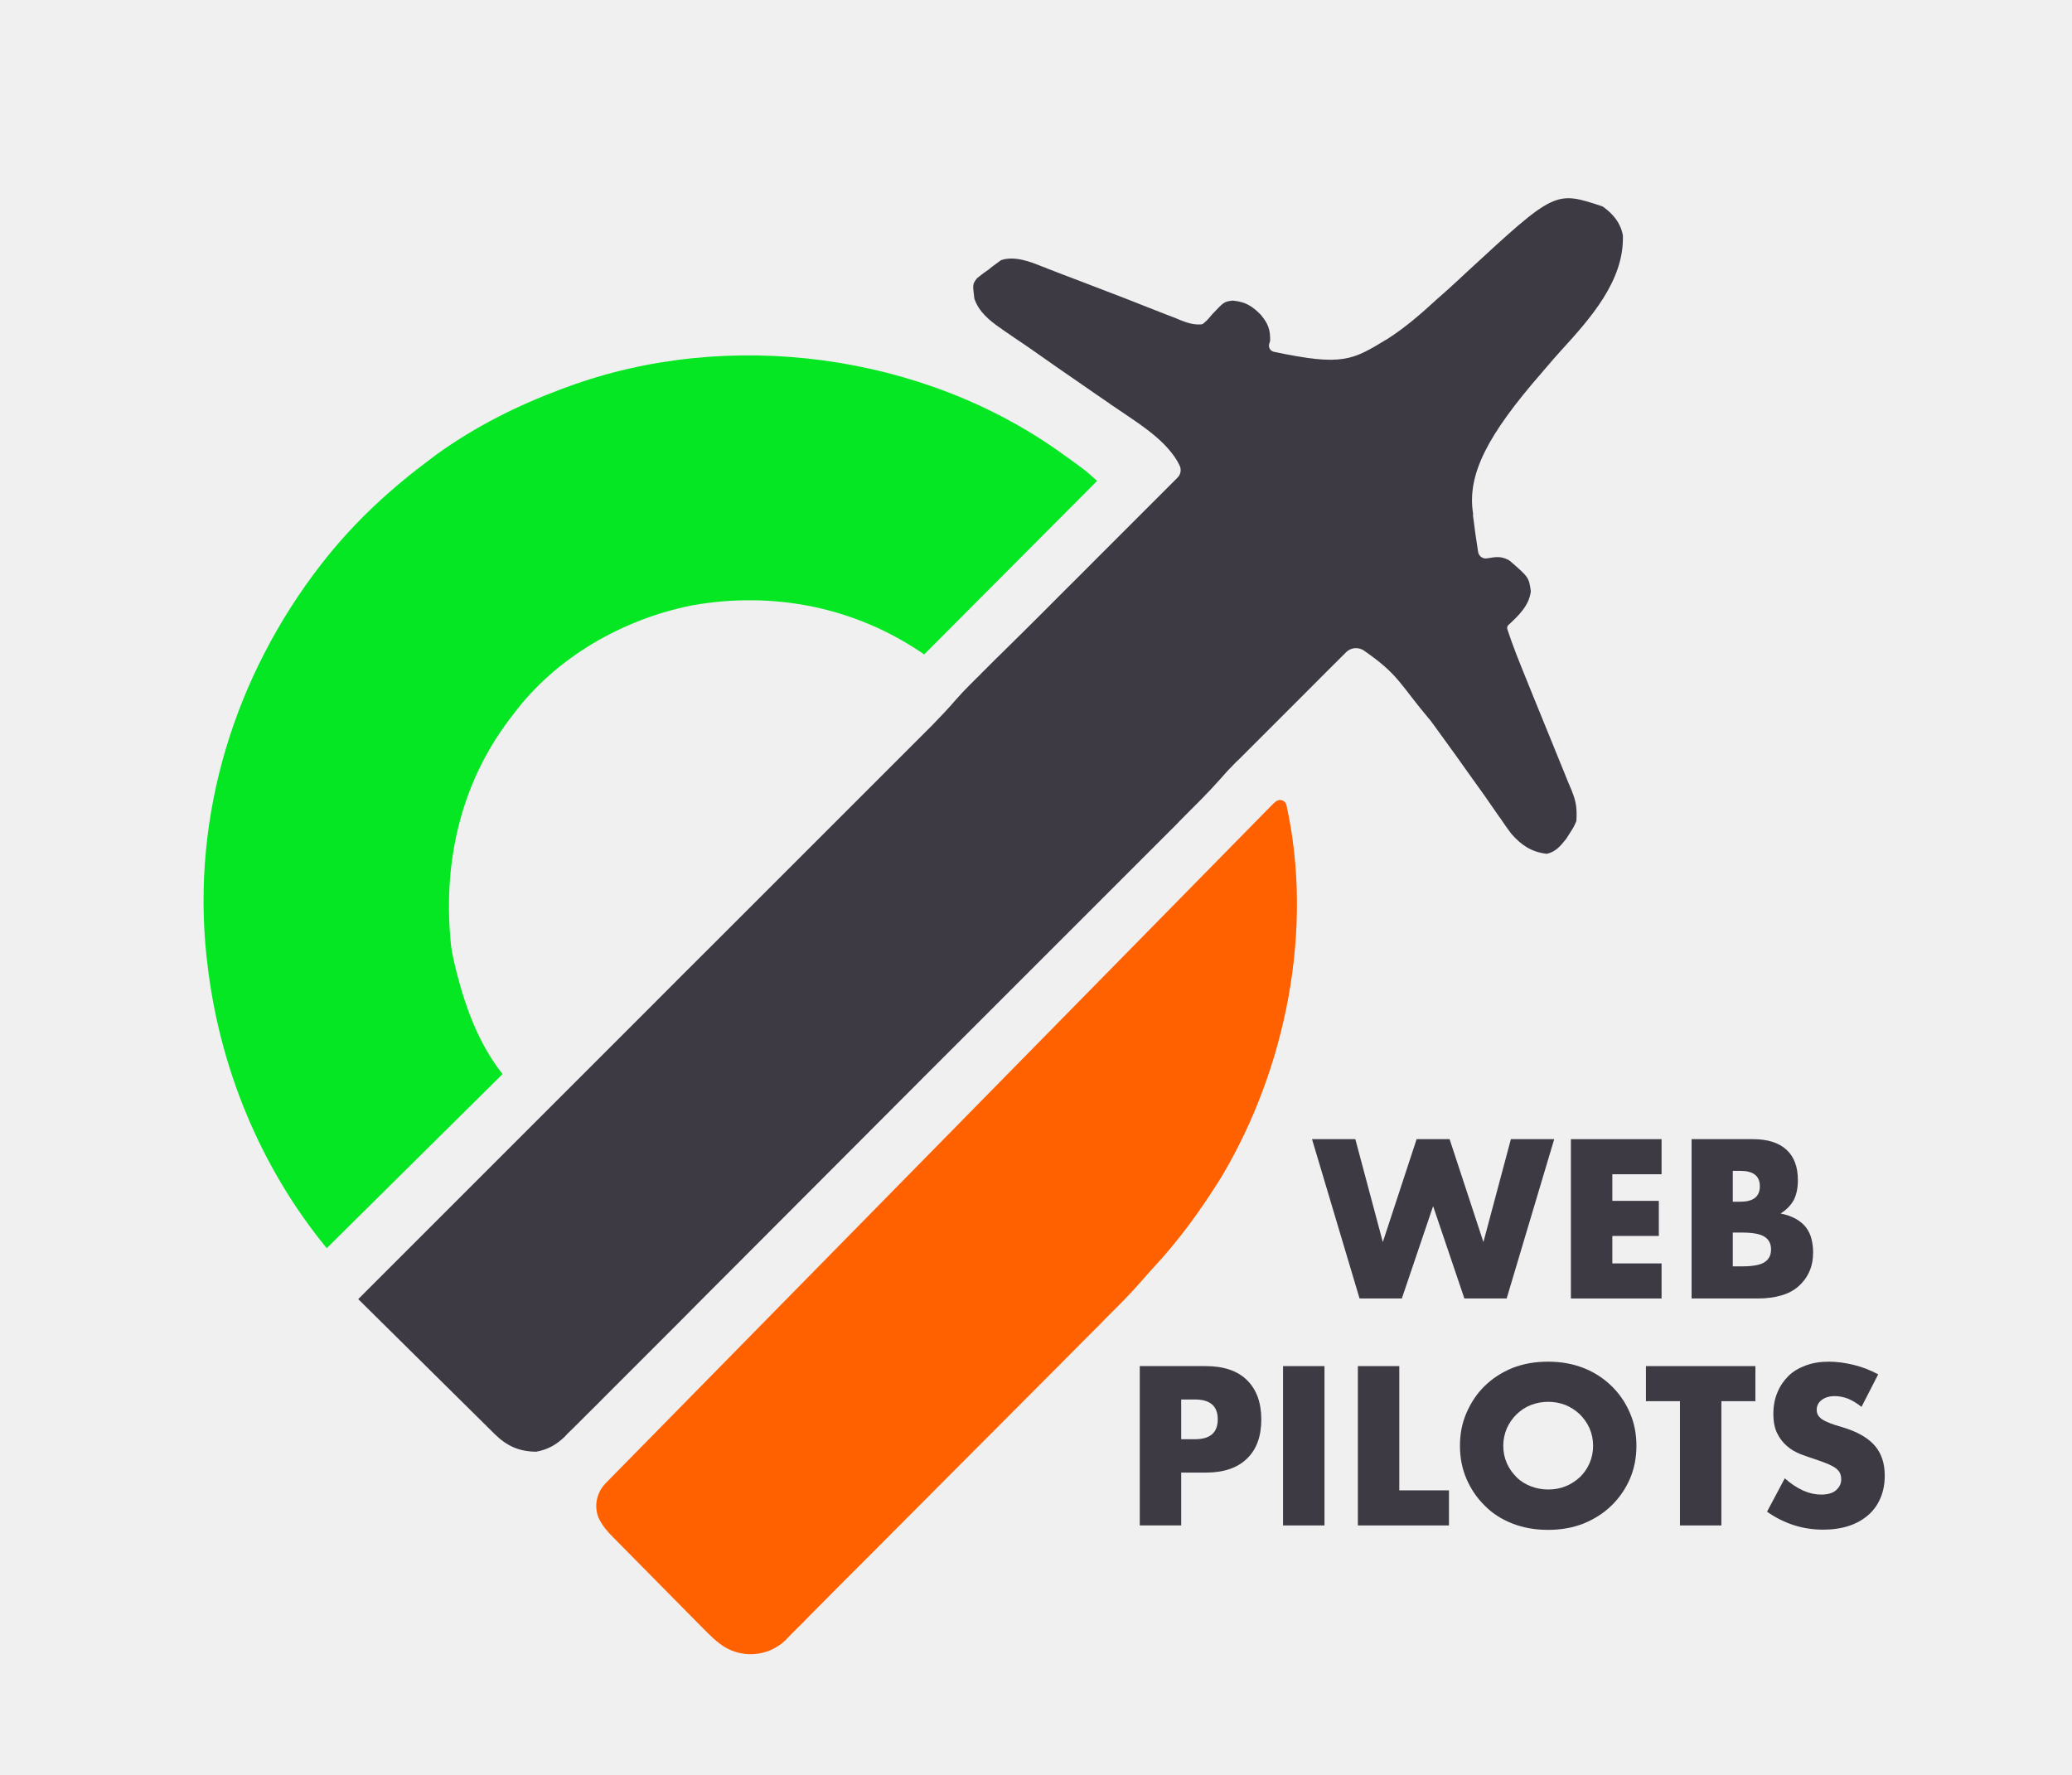
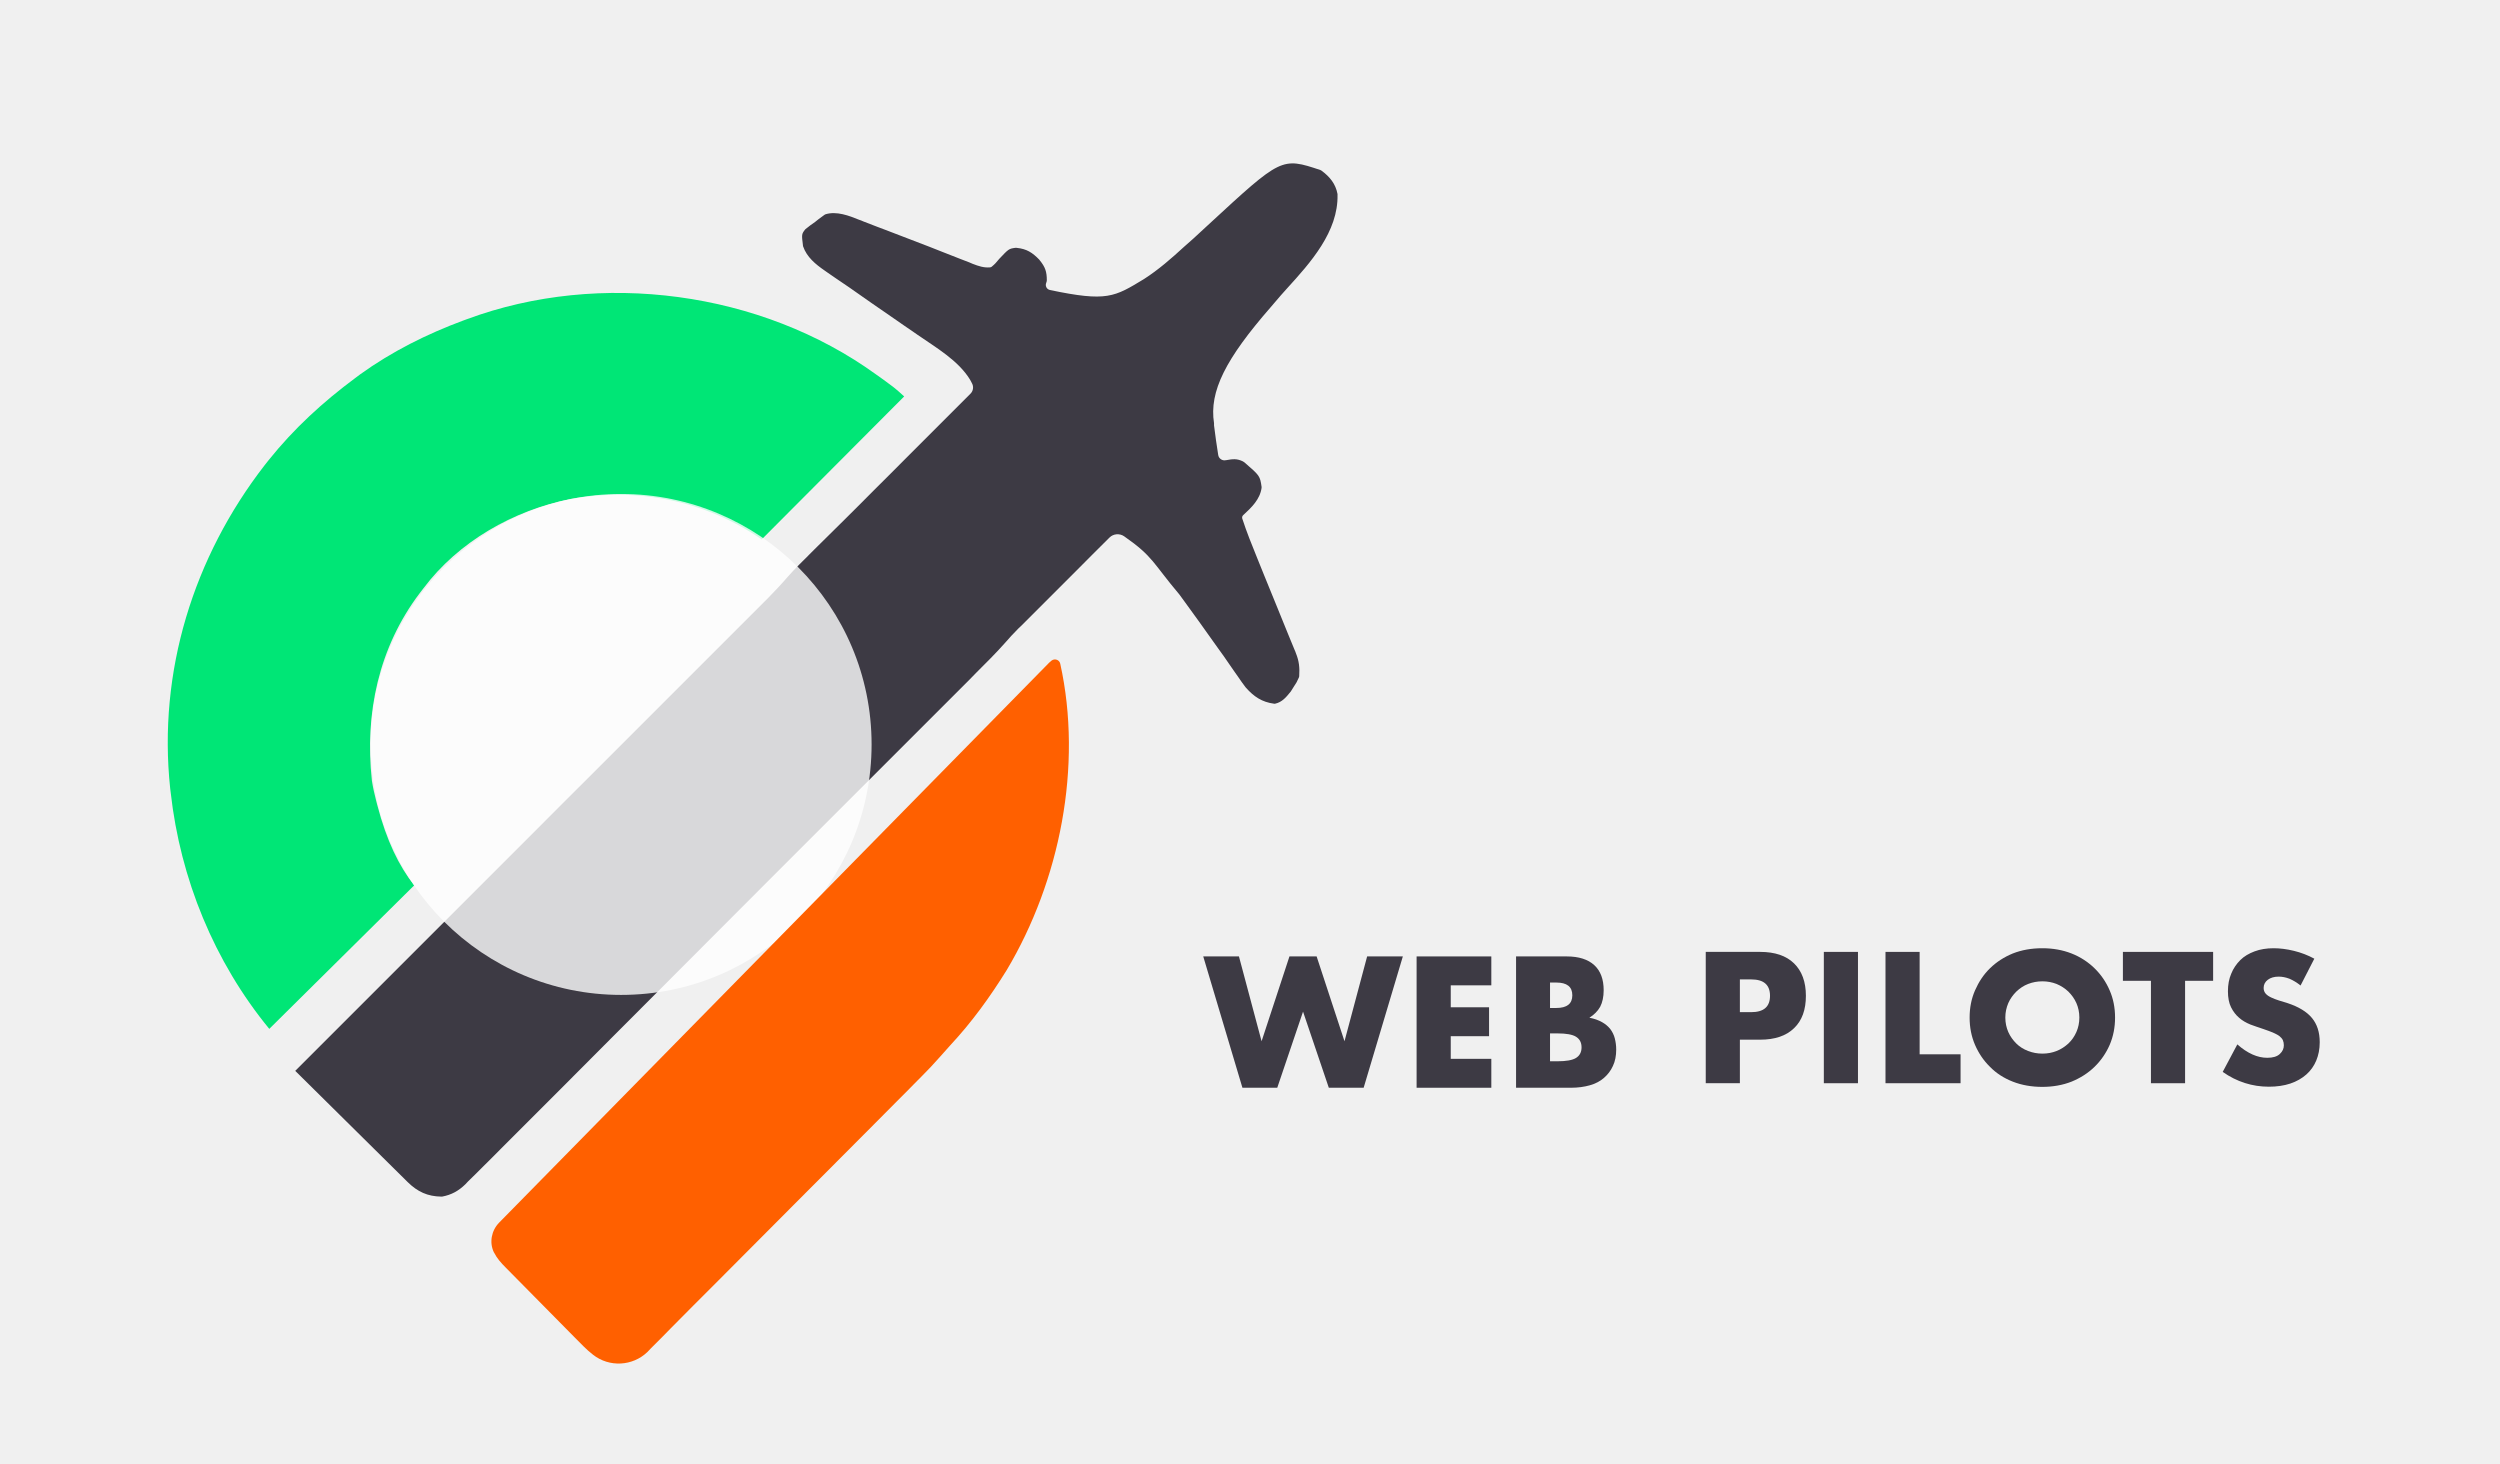
- <svg xmlns="http://www.w3.org/2000/svg" version="1.1" id="Layer_1" x="0px" y="0px" viewBox="0 0 980.4 840" style="enable-background:new 0 0 980.4 840;" xml:space="preserve">
+ <svg xmlns="http://www.w3.org/2000/svg" version="1.1" x="0px" y="0px" viewBox="0 0 1435.3 840" style="enable-background:new 0 0 1435.3 840;" xml:space="preserve">
  <style type="text/css">
	.st0{fill:#050505;}
	.st1{fill:url(#SVGID_1_);}
	.st2{fill:#05E723;}
- 	.st3{fill:#FF6809;}
- 	.st4{fill:#FF6000;}
+ 	.st3{fill:#00E676;}
+ 	.st4{fill:#FF6809;}
	.st5{fill:#3D3A44;}
+ 	.st6{fill:url(#SVGID_00000078016142138343824480000012508640775570333331_);}
+ 	.st7{fill:url(#SVGID_00000039109406024611137020000000491591016681690521_);}
+ 	.st8{fill:url(#SVGID_00000109005980938355039950000007330085764223473045_);}
+ 	.st9{fill:url(#SVGID_00000041991864044756199490000008244034660257772721_);}
+ 	.st10{fill:url(#SVGID_00000092458652489438166230000003465986088039671949_);}
+ 	.st11{fill:url(#SVGID_00000171711417701295298620000010894848877528181912_);}
+ 	.st12{display:none;}
+ 	.st13{display:inline;fill:url(#SVGID_00000123429244002916128860000006027989909424731268_);}
+ 	.st14{opacity:0.8;fill:#FFFFFF;}
+ 	.st15{fill:#FF6000;}
</style>
-   <path class="st0" d="M241.8,531.1" />
-   <path class="st0" d="M202.7,571.3" />
-   <path class="st0" d="M183,590" />
-   <path class="st0" d="M181,592" />
-   <linearGradient id="SVGID_1_" gradientUnits="userSpaceOnUse" x1="169.452" y1="389.816" x2="768.016" y2="389.816">
-     <stop offset="1.277974e-03" style="stop-color:#3D3A44" />
-     <stop offset="1" style="stop-color:#3D3A44" />
-   </linearGradient>
-   <path class="st1" d="M169.5,614.8c0.8-0.8,95-95,95.8-95.8c2.6-2.6,5.2-5.2,7.9-7.9c1.9-1.9,3.8-3.8,5.6-5.6  c4.6-4.6,9.2-9.2,13.7-13.7c5.3-5.3,10.7-10.7,16-16c9.5-9.5,19-19.1,28.6-28.6c9.2-9.2,18.5-18.5,27.7-27.7  c0.6-0.6,1.1-1.1,1.7-1.7c0.6-0.6,1.1-1.1,1.7-1.7c10.5-10.5,21-21,31.6-31.6c3.7-3.7,7.4-7.4,11.1-11.1c4.5-4.5,9.1-9.1,13.6-13.6  c2.3-2.3,4.6-4.6,6.9-6.9c2.5-2.5,5-5,7.5-7.5c0.7-0.7,1.4-1.4,2.2-2.2c3.9-4,7.7-8,11.3-12.2c2.1-2.4,4.2-4.6,6.4-6.8  c1.4-1.4,1.4-1.4,2.7-2.7c1-1,2-1.9,2.9-2.9c1-1,2.1-2.1,3.1-3.1c2.8-2.8,5.6-5.6,8.5-8.4c3-2.9,5.9-5.9,8.9-8.8  c5.6-5.6,11.2-11.1,16.7-16.7c6.4-6.3,12.7-12.7,19.1-19.1c12.2-12.2,24.3-24.3,36.5-36.5c1.6-1.6,1.9-4.1,0.8-6l0,0  c-0.5-0.9-0.5-0.9-1-1.9c-6.7-11.1-19.7-18.6-30.1-25.8c-0.8-0.5-1.5-1-2.3-1.6c-3.9-2.7-7.8-5.3-11.6-8  c-8.5-5.8-16.9-11.7-25.3-17.6c-2.6-1.8-5.2-3.6-7.8-5.3c-1.5-1-3-2.1-4.5-3.1c-0.7-0.5-1.3-0.9-2-1.4c-5.2-3.6-10.2-7.7-12.3-13.8  c-0.1-0.1-0.1-0.3-0.1-0.5c-0.8-6.4-0.8-6.6,1.2-9.2c0.1-0.1,0.2-0.2,0.3-0.3c1.8-1.5,3.6-2.8,5.5-4.1c0,0,0.1,0,0.1-0.1  c0.6-0.5,1.2-1,1.9-1.5c0.6-0.5,1.3-0.9,1.9-1.4l1.5-1.1c0.2-0.1,0.4-0.2,0.6-0.3c6.3-1.9,13.4,0.8,19.3,3.2  c1.2,0.4,1.2,0.4,2.3,0.9c2.5,1,5,1.9,7.5,2.9c1.8,0.7,3.5,1.3,5.3,2c8.3,3.2,16.7,6.4,25,9.6c2.7,1.1,5.4,2.1,8.1,3.2  c3.4,1.3,6.8,2.7,10.2,4c1.6,0.6,3.1,1.2,4.7,1.8c0.7,0.3,1.4,0.6,2.1,0.9c3.4,1.3,6.3,2.3,9.9,2c0.4,0,0.7-0.2,1-0.4  c2.1-1.8,2.2-2,4.3-4.5c0,0,0.1-0.1,0.1-0.1c5.2-5.5,5.4-5.7,9-6.2c0.3,0,0.6-0.1,0.9,0c5.8,0.6,9,2.7,13,6.8  c0.1,0.1,0.2,0.2,0.2,0.3c3.2,3.9,4.1,6.6,4.1,11.5c0,0.4-0.1,0.9-0.3,1.3l0,0.1c-0.8,1.8,0.2,3.8,2.1,4.2c32.8,6.9,37,4,54-6.3  c8.4-5.4,15.8-11.9,23.1-18.6c1.7-1.5,3.5-3.1,5.2-4.6c3.1-2.8,6.1-5.6,9.1-8.4c41.4-38.2,41.6-38.4,63.8-31  c0.2,0.1,0.4,0.2,0.6,0.3c4.8,3.5,8.2,7.6,9.3,13.5c0,0.1,0,0.3,0,0.4c0.5,21.2-15.6,39.1-29,53.8c-2.4,2.6-4.7,5.3-7,8  c-0.8,0.9-1.6,1.8-2.4,2.8c-25.7,29.5-35.4,48.2-32.5,66.6c0.1,0.4-0.1,0.8,0,1.2c0.7,5.7,1.5,11.4,2.4,17c0.3,2.1,2.4,3.5,4.4,3  c0,0,0,0,0.1,0c4-0.7,6.2-1,9.7,0.7c0.3,0.2,0.7,0.4,0.9,0.6c8.8,7.6,8.9,7.8,9.8,14c0,0.2,0,0.4,0,0.6c-0.9,6.6-5.8,11.3-10.6,15.7  c-0.5,0.5-0.7,1.2-0.5,1.9c2.5,7.7,5.5,15.1,8.5,22.5c1.3,3.3,2.7,6.6,4,9.9c2.5,6.1,5,12.2,7.5,18.4c1.7,4.3,3.5,8.5,5.2,12.8  c0.7,1.6,1.3,3.2,2,4.9c0.9,2.3,1.8,4.5,2.8,6.8c0.3,0.7,0.6,1.3,0.8,2c1.9,4.7,2.2,8.4,1.9,13.3c0,0.2-0.1,0.5-0.2,0.7  c-1.2,2.7-1.3,2.8-3,5.4l-1.7,2.7c0,0-0.1,0.1-0.1,0.1c-2.5,3.1-4.8,5.9-8.8,6.8c-0.2,0-0.5,0.1-0.7,0c-6.8-0.9-11.5-4-16.1-9.2  c0,0-0.1-0.1-0.1-0.1c-1.6-2.1-3.1-4.2-4.5-6.3c-0.8-1.2-0.8-1.2-1.7-2.4c-1.1-1.6-2.3-3.3-3.4-4.9c-2-3-4.1-5.9-6.2-8.8  c-1-1.4-2-2.8-3-4.2c-5.2-7.4-10.5-14.7-15.8-22c-1.2-1.6-2.3-3.2-3.5-4.8c-15.3-18.1-14.9-21.7-31.7-33.4c-2.6-1.8-6.2-1.5-8.4,0.7  c-6.5,6.5-13.1,13-19.6,19.6c-3.6,3.6-7.3,7.3-10.9,10.9c-3.5,3.5-7,7-10.5,10.5c-1.3,1.3-2.7,2.7-4,4c-1.9,1.9-3.8,3.8-5.6,5.6  c-0.8,0.8-0.8,0.8-1.7,1.6c-2.7,2.7-5.2,5.4-7.7,8.3c-5.3,6-11,11.6-16.7,17.3c-1.3,1.3-2.6,2.6-3.8,3.9c-3.5,3.5-7,7-10.5,10.5  c-3.8,3.8-7.6,7.6-11.4,11.4c-9.1,9.1-18.3,18.3-27.4,27.4c-4.3,4.3-8.6,8.6-12.9,12.9c-14.3,14.3-28.6,28.6-42.9,42.9  c-3.7,3.7-7.4,7.4-11.1,11.1c-0.9,0.9-1.8,1.8-2.8,2.8c-14.9,15-29.9,29.9-44.8,44.9c-15.3,15.4-30.7,30.7-46,46.1  c-8.6,8.6-17.2,17.2-25.8,25.9c-7.3,7.3-14.7,14.7-22,22c-3.7,3.7-7.5,7.5-11.2,11.2c-3.4,3.4-6.8,6.9-10.3,10.3  c-1.2,1.2-2.5,2.5-3.7,3.7c-1.7,1.7-3.4,3.4-5.1,5c-0.7,0.7-0.7,0.7-1.4,1.5c-3.9,3.8-8,6.1-13.4,7.1c-0.1,0-0.3,0-0.4,0  c-7.9-0.1-13.7-2.8-19.3-8.3c0,0-0.1-0.1-0.1-0.1" />
-   <path class="st2" d="M234.2,528.9" />
-   <path class="st2" d="M487.2,276.9c-0.8,0.8-1.5,1.6-2.3,2.4" />
-   <path class="st2" d="M511,253c-0.6,0.8-1.2,1.5-1.8,2.3" />
-   <path class="st2" d="M518,247c-0.7,0-1.3,0-2,0" />
-   <path class="st2" d="M437.3,309.7c-32.3-22.3-71.1-30.1-109.9-23.2c-32.6,6.5-64.3,24.5-84.4,51.4c-0.7,0.9-1.3,1.7-2,2.6  c-23.6,31.2-31.7,69.1-27.5,107.6c0.6,4,1.5,7.9,2.5,11.8c0.2,0.8,0.4,1.6,0.6,2.3c5.3,20.4,12.5,35.1,21.2,46.1l-83.2,82.4  C123,552.2,103.5,504.5,98,455c-0.1-0.8-0.2-1.6-0.3-2.4C90.6,385.6,111,319.9,152,267c0.8-1,1.5-1.9,2.3-2.9  c14.5-18.1,31.1-33.3,49.7-47.1c0.9-0.7,1.8-1.4,2.8-2.1C225,201.8,245,191.8,266,184c1.1-0.4,1.1-0.4,2.2-0.8  C344.6,154.9,437,167.2,503,215c1.5,1.1,1.5,1.1,3.1,2.2c7.6,5.6,7.2,5.1,13,10.4L437.3,309.7z" />
-   <path class="st2" d="M479,283c0,0.7,0,1.3,0,2" />
-   <path class="st3" d="M460.3,523.7" />
-   <path class="st4" d="M290.5,727.9c-2.9-2.9-5.2-5.5-6.8-8.7c0,0,0-0.1-0.1-0.1c-2.8-5.7-1.5-12.6,3-17.2l315.7-321.4  c0.6-0.5,1-0.9,1.5-1.3c1.8-1.3,4.4-0.4,4.9,1.8c13,58.8-0.2,124.7-30.7,175.9c-9.6,15.5-20.1,30-32.5,43.3  c-1.9,2.1-3.8,4.2-5.7,6.4c-3.5,4-7.2,7.9-11,11.7c-0.7,0.7-1.4,1.4-2.1,2.1c-2.3,2.3-4.6,4.6-6.9,7c-1.7,1.7-3.3,3.3-5,5  c-5.4,5.5-10.9,10.9-16.3,16.4c-0.9,0.9-1.9,1.9-2.8,2.8c-8.7,8.8-17.5,17.5-26.2,26.3c-2,2-4,4-6.1,6.1c-0.5,0.5-1,1-1.5,1.5  c-8.1,8.2-16.3,16.3-24.4,24.5c-8.4,8.4-16.7,16.8-25.1,25.2c-4.7,4.7-9.4,9.4-14.1,14.1c-4.4,4.4-8.8,8.9-13.2,13.3  c-1.6,1.6-3.2,3.2-4.8,4.9c-2.2,2.2-4.4,4.4-6.6,6.6c-0.6,0.6-1.3,1.3-1.9,2c0,0-0.1,0.1-0.1,0.1c-8.5,8.2-21.9,8.9-31.2,1.6  c-3.8-2.9-7.2-6.6-10.8-10.2L290.5,727.9z" />
-   <g>
-     <path class="st5" d="M641.3,539.1l13,48.7l16-48.7h15.6l16,48.7l13-48.7h20.5l-22.5,75.4h-20l-14.8-43.7l-14.8,43.7h-20l-22.5-75.4   H641.3z" />
-     <path class="st5" d="M786.2,555.7h-23.3v12.6h22v16.6h-22v13h23.3v16.6h-42.9v-75.4h42.9V555.7z" />
-     <path class="st5" d="M800.3,539.1h29.2c6.9,0,12.2,1.7,15.8,5c3.6,3.3,5.4,8.1,5.4,14.4c0,3.8-0.7,7-2,9.5   c-1.4,2.5-3.5,4.6-6.2,6.3c2.8,0.5,5.2,1.4,7.2,2.5c2,1.1,3.6,2.5,4.8,4c1.2,1.6,2.1,3.4,2.6,5.4c0.5,2,0.8,4.1,0.8,6.4   c0,3.5-0.6,6.7-1.9,9.4c-1.2,2.7-3,5-5.2,6.9c-2.2,1.9-4.9,3.3-8.1,4.2c-3.2,0.9-6.8,1.4-10.8,1.4h-31.5V539.1z M819.9,568.7h3.6   c6.1,0,9.2-2.4,9.2-7.3c0-4.9-3.1-7.3-9.2-7.3h-3.6V568.7z M819.9,599.3h4.3c4.9,0,8.5-0.6,10.6-1.9c2.1-1.3,3.2-3.3,3.2-6.1   s-1.1-4.8-3.2-6.1c-2.1-1.3-5.7-1.9-10.6-1.9h-4.3V599.3z" />
+   <g id="Layer_1">
+     <path class="st0" d="M241.8,531.1" />
+     <path class="st0" d="M202.7,571.3" />
+     <path class="st0" d="M183,590" />
+     <path class="st0" d="M181,592" />
+     <linearGradient id="SVGID_1_" gradientUnits="userSpaceOnUse" x1="169.452" y1="389.816" x2="768.016" y2="389.816">
+       <stop offset="1.277974e-03" style="stop-color:#3D3A44" />
+       <stop offset="1" style="stop-color:#3D3A44" />
+     </linearGradient>
+     <path class="st1" d="M169.5,614.8c0.8-0.8,95-95,95.8-95.8c2.6-2.6,5.2-5.2,7.9-7.9c1.9-1.9,3.8-3.8,5.6-5.6   c4.6-4.6,9.2-9.2,13.7-13.7c5.3-5.3,10.7-10.7,16-16c9.5-9.5,19-19.1,28.6-28.6c9.2-9.2,18.5-18.5,27.7-27.7   c0.6-0.6,1.1-1.1,1.7-1.7c0.6-0.6,1.1-1.1,1.7-1.7c10.5-10.5,21-21,31.6-31.6c3.7-3.7,7.4-7.4,11.1-11.1c4.5-4.5,9.1-9.1,13.6-13.6   c2.3-2.3,4.6-4.6,6.9-6.9c2.5-2.5,5-5,7.5-7.5c0.7-0.7,1.4-1.4,2.2-2.2c3.9-4,7.7-8,11.3-12.2c2.1-2.4,4.2-4.6,6.4-6.8   c1.4-1.4,1.4-1.4,2.7-2.7c1-1,2-1.9,2.9-2.9c1-1,2.1-2.1,3.1-3.1c2.8-2.8,5.6-5.6,8.5-8.4c3-2.9,5.9-5.9,8.9-8.8   c5.6-5.6,11.2-11.1,16.7-16.7c6.4-6.3,12.7-12.7,19.1-19.1c12.2-12.2,24.3-24.3,36.5-36.5c1.6-1.6,1.9-4.1,0.8-6l0,0   c-0.5-0.9-0.5-0.9-1-1.9c-6.7-11.1-19.7-18.6-30.1-25.8c-0.8-0.5-1.5-1-2.3-1.6c-3.9-2.7-7.8-5.3-11.6-8   c-8.5-5.8-16.9-11.7-25.3-17.6c-2.6-1.8-5.2-3.6-7.8-5.3c-1.5-1-3-2.1-4.5-3.1c-0.7-0.5-1.3-0.9-2-1.4c-5.2-3.6-10.2-7.7-12.3-13.8   c-0.1-0.1-0.1-0.3-0.1-0.5c-0.8-6.4-0.8-6.6,1.2-9.2c0.1-0.1,0.2-0.2,0.3-0.3c1.8-1.5,3.6-2.8,5.5-4.1c0,0,0.1,0,0.1-0.1   c0.6-0.5,1.2-1,1.9-1.5c0.6-0.5,1.3-0.9,1.9-1.4l1.5-1.1c0.2-0.1,0.4-0.2,0.6-0.3c6.3-1.9,13.4,0.8,19.3,3.2   c1.2,0.4,1.2,0.4,2.3,0.9c2.5,1,5,1.9,7.5,2.9c1.8,0.7,3.5,1.3,5.3,2c8.3,3.2,16.7,6.4,25,9.6c2.7,1.1,5.4,2.1,8.1,3.2   c3.4,1.3,6.8,2.7,10.2,4c1.6,0.6,3.1,1.2,4.7,1.8c0.7,0.3,1.4,0.6,2.1,0.9c3.4,1.3,6.3,2.3,9.9,2c0.4,0,0.7-0.2,1-0.4   c2.1-1.8,2.2-2,4.3-4.5c0,0,0.1-0.1,0.1-0.1c5.2-5.5,5.4-5.7,9-6.2c0.3,0,0.6-0.1,0.9,0c5.8,0.6,9,2.7,13,6.8   c0.1,0.1,0.2,0.2,0.2,0.3c3.2,3.9,4.1,6.6,4.1,11.5c0,0.4-0.1,0.9-0.3,1.3l0,0.1c-0.8,1.8,0.2,3.8,2.1,4.2c32.8,6.9,37,4,54-6.3   c8.4-5.4,15.8-11.9,23.1-18.6c1.7-1.5,3.5-3.1,5.2-4.6c3.1-2.8,6.1-5.6,9.1-8.4c41.4-38.2,41.6-38.4,63.8-31   c0.2,0.1,0.4,0.2,0.6,0.3c4.8,3.5,8.2,7.6,9.3,13.5c0,0.1,0,0.3,0,0.4c0.5,21.2-15.6,39.1-29,53.8c-2.4,2.6-4.7,5.3-7,8   c-0.8,0.9-1.6,1.8-2.4,2.8c-25.7,29.5-35.4,48.2-32.5,66.6c0.1,0.4-0.1,0.8,0,1.2c0.7,5.7,1.5,11.4,2.4,17c0.3,2.1,2.4,3.5,4.4,3   c0,0,0,0,0.1,0c4-0.7,6.2-1,9.7,0.7c0.3,0.2,0.7,0.4,0.9,0.6c8.8,7.6,8.9,7.8,9.8,14c0,0.2,0,0.4,0,0.6   c-0.9,6.6-5.8,11.3-10.6,15.7c-0.5,0.5-0.7,1.2-0.5,1.9c2.5,7.7,5.5,15.1,8.5,22.5c1.3,3.3,2.7,6.6,4,9.9c2.5,6.1,5,12.2,7.5,18.4   c1.7,4.3,3.5,8.5,5.2,12.8c0.7,1.6,1.3,3.2,2,4.9c0.9,2.3,1.8,4.5,2.8,6.8c0.3,0.7,0.6,1.3,0.8,2c1.9,4.7,2.2,8.4,1.9,13.3   c0,0.2-0.1,0.5-0.2,0.7c-1.2,2.7-1.3,2.8-3,5.4l-1.7,2.7c0,0-0.1,0.1-0.1,0.1c-2.5,3.1-4.8,5.9-8.8,6.8c-0.2,0-0.5,0.1-0.7,0   c-6.8-0.9-11.5-4-16.1-9.2c0,0-0.1-0.1-0.1-0.1c-1.6-2.1-3.1-4.2-4.5-6.3c-0.8-1.2-0.8-1.2-1.7-2.4c-1.1-1.6-2.3-3.3-3.4-4.9   c-2-3-4.1-5.9-6.2-8.8c-1-1.4-2-2.8-3-4.2c-5.2-7.4-10.5-14.7-15.8-22c-1.2-1.6-2.3-3.2-3.5-4.8c-15.3-18.1-14.9-21.7-31.7-33.4   c-2.6-1.8-6.2-1.5-8.4,0.7c-6.5,6.5-13.1,13-19.6,19.6c-3.6,3.6-7.3,7.3-10.9,10.9c-3.5,3.5-7,7-10.5,10.5c-1.3,1.3-2.7,2.7-4,4   c-1.9,1.9-3.8,3.8-5.6,5.6c-0.8,0.8-0.8,0.8-1.7,1.6c-2.7,2.7-5.2,5.4-7.7,8.3c-5.3,6-11,11.6-16.7,17.3c-1.3,1.3-2.6,2.6-3.8,3.9   c-3.5,3.5-7,7-10.5,10.5c-3.8,3.8-7.6,7.6-11.4,11.4c-9.1,9.1-18.3,18.3-27.4,27.4c-4.3,4.3-8.6,8.6-12.9,12.9   c-14.3,14.3-28.6,28.6-42.9,42.9c-3.7,3.7-7.4,7.4-11.1,11.1c-0.9,0.9-1.8,1.8-2.8,2.8c-14.9,15-29.9,29.9-44.8,44.9   c-15.3,15.4-30.7,30.7-46,46.1c-8.6,8.6-17.2,17.2-25.8,25.9c-7.3,7.3-14.7,14.7-22,22c-3.7,3.7-7.5,7.5-11.2,11.2   c-3.4,3.4-6.8,6.9-10.3,10.3c-1.2,1.2-2.5,2.5-3.7,3.7c-1.7,1.7-3.4,3.4-5.1,5c-0.7,0.7-0.7,0.7-1.4,1.5c-3.9,3.8-8,6.1-13.4,7.1   c-0.1,0-0.3,0-0.4,0c-7.9-0.1-13.7-2.8-19.3-8.3c0,0-0.1-0.1-0.1-0.1" />
+     <path class="st2" d="M234.2,528.9" />
+     <path class="st2" d="M487.2,276.9c-0.8,0.8-1.5,1.6-2.3,2.4" />
+     <path class="st2" d="M511,253c-0.6,0.8-1.2,1.5-1.8,2.3" />
+     <path class="st2" d="M518,247c-0.7,0-1.3,0-2,0" />
+     <path class="st3" d="M437.3,309.7c-32.3-22.3-71.1-30.1-109.9-23.2c-32.6,6.5-64.3,24.5-84.4,51.4c-0.7,0.9-1.3,1.7-2,2.6   c-23.6,31.2-31.7,69.1-27.5,107.6c0.6,4,1.5,7.9,2.5,11.8c0.2,0.8,0.4,1.6,0.6,2.3c5.3,20.4,12.5,35.1,21.2,46.1l-83.2,82.4   C123,552.2,103.5,504.5,98,455c-0.1-0.8-0.2-1.6-0.3-2.4C90.6,385.6,111,319.9,152,267c0.8-1,1.5-1.9,2.3-2.9   c14.5-18.1,31.1-33.3,49.7-47.1c0.9-0.7,1.8-1.4,2.8-2.1C225,201.8,245,191.8,266,184c1.1-0.4,1.1-0.4,2.2-0.8   C344.6,154.9,437,167.2,503,215c1.5,1.1,1.5,1.1,3.1,2.2c7.6,5.6,7.2,5.1,13,10.4L437.3,309.7z" />
+     <path class="st2" d="M479,283c0,0.7,0,1.3,0,2" />
+     <path class="st4" d="M460.3,523.7" />
  </g>
-   <g>
-     <path class="st5" d="M558.9,721.9h-19.6v-75.4h31.2c8.5,0,15,2.2,19.5,6.6c4.5,4.4,6.8,10.6,6.8,18.6s-2.2,14.2-6.8,18.6   c-4.5,4.4-11,6.6-19.5,6.6h-11.6V721.9z M558.9,681.1h6.5c7.2,0,10.8-3.1,10.8-9.4c0-6.3-3.6-9.4-10.8-9.4h-6.5V681.1z" />
-     <path class="st5" d="M626.7,646.5v75.4h-19.6v-75.4H626.7z" />
-     <path class="st5" d="M662.1,646.5v58.8h23.5v16.6h-43.1v-75.4H662.1z" />
-     <path class="st5" d="M690.8,684.2c0-5.6,1-10.8,3.1-15.6c2.1-4.8,4.9-9.1,8.6-12.7c3.7-3.6,8-6.4,13.1-8.5c5.1-2,10.7-3,16.9-3   c6.1,0,11.7,1,16.8,3c5.1,2,9.5,4.9,13.2,8.5s6.6,7.8,8.7,12.7c2.1,4.8,3.1,10,3.1,15.6c0,5.6-1,10.8-3.1,15.7   c-2.1,4.8-5,9-8.7,12.6c-3.7,3.6-8.1,6.4-13.2,8.5c-5.1,2-10.7,3-16.8,3c-6.1,0-11.8-1-16.9-3c-5.1-2-9.5-4.8-13.1-8.5   c-3.7-3.6-6.5-7.8-8.6-12.6C691.8,695,690.8,689.8,690.8,684.2z M711.3,684.2c0,3,0.6,5.8,1.7,8.3c1.1,2.5,2.7,4.7,4.6,6.6   c1.9,1.9,4.2,3.3,6.8,4.3c2.6,1,5.3,1.5,8.2,1.5c2.9,0,5.6-0.5,8.1-1.5c2.6-1,4.8-2.5,6.8-4.3c2-1.9,3.5-4.1,4.6-6.6   c1.1-2.5,1.7-5.3,1.7-8.3s-0.6-5.8-1.7-8.3c-1.1-2.5-2.7-4.7-4.6-6.6c-2-1.9-4.2-3.3-6.8-4.4c-2.6-1-5.3-1.5-8.1-1.5   c-2.9,0-5.6,0.5-8.2,1.5c-2.6,1-4.8,2.5-6.8,4.4c-1.9,1.9-3.5,4.1-4.6,6.6C711.9,678.5,711.3,681.2,711.3,684.2z" />
-     <path class="st5" d="M814.5,663.1v58.8h-19.6v-58.8h-16.1v-16.6h51.8v16.6H814.5z" />
-     <path class="st5" d="M880.8,665.8c-2.1-1.7-4.3-3-6.4-3.9c-2.1-0.8-4.2-1.2-6.2-1.2c-2.5,0-4.6,0.6-6.2,1.8   c-1.6,1.2-2.4,2.8-2.4,4.7c0,1.3,0.4,2.4,1.2,3.3c0.8,0.9,1.9,1.6,3.2,2.2c1.3,0.6,2.8,1.2,4.4,1.7c1.6,0.5,3.2,1,4.9,1.5   c6.4,2.1,11.1,5,14,8.5c3,3.6,4.5,8.2,4.5,14c0,3.9-0.7,7.4-2,10.5c-1.3,3.1-3.2,5.8-5.7,8c-2.5,2.2-5.6,4-9.2,5.2   c-3.6,1.2-7.8,1.8-12.3,1.8c-9.5,0-18.4-2.8-26.5-8.5l8.4-15.8c2.9,2.6,5.8,4.5,8.7,5.8c2.9,1.3,5.7,1.9,8.5,1.9   c3.2,0,5.6-0.7,7.2-2.2c1.6-1.5,2.3-3.1,2.3-5c0-1.1-0.2-2.1-0.6-3c-0.4-0.8-1.1-1.6-2-2.3c-0.9-0.7-2.2-1.3-3.7-2   c-1.5-0.6-3.3-1.3-5.4-2c-2.5-0.8-5-1.7-7.5-2.6c-2.4-1-4.6-2.2-6.5-3.9c-1.9-1.6-3.4-3.6-4.6-6c-1.2-2.4-1.8-5.5-1.8-9.2   c0-3.7,0.6-7.1,1.9-10.1c1.2-3,3-5.6,5.2-7.8c2.2-2.2,5-3.8,8.2-5c3.2-1.2,6.9-1.8,10.9-1.8c3.7,0,7.6,0.5,11.7,1.5   c4.1,1,8,2.5,11.7,4.5L880.8,665.8z" />
+   <g id="wordmark">
+     <g>
+       <path class="st5" d="M711.3,549.1l13,48.7l16-48.7h15.6l16,48.7l13-48.7h20.5l-22.5,75.4h-20l-14.8-43.7l-14.8,43.7h-20    l-22.5-75.4H711.3z" />
+       <path class="st5" d="M856.2,565.7h-23.3v12.6h22v16.6h-22v13h23.3v16.6h-42.9v-75.4h42.9V565.7z" />
+       <path class="st5" d="M870.3,549.1h29.2c6.9,0,12.2,1.7,15.8,5c3.6,3.3,5.4,8.1,5.4,14.4c0,3.8-0.7,7-2,9.5    c-1.4,2.5-3.5,4.6-6.2,6.3c2.8,0.5,5.2,1.4,7.2,2.5c2,1.1,3.6,2.5,4.8,4c1.2,1.6,2.1,3.4,2.6,5.4c0.5,2,0.8,4.1,0.8,6.4    c0,3.5-0.6,6.7-1.9,9.4c-1.2,2.7-3,5-5.2,6.9c-2.2,1.9-4.9,3.3-8.1,4.2c-3.2,0.9-6.8,1.4-10.8,1.4h-31.5V549.1z M889.9,578.7h3.6    c6.1,0,9.2-2.4,9.2-7.3c0-4.9-3.1-7.3-9.2-7.3h-3.6V578.7z M889.9,609.3h4.3c4.9,0,8.5-0.6,10.6-1.9c2.1-1.3,3.2-3.3,3.2-6.1    s-1.1-4.8-3.2-6.1c-2.1-1.3-5.7-1.9-10.6-1.9h-4.3V609.3z" />
+     </g>
+     <g>
+       <linearGradient id="SVGID_00000152982824515729373960000014620195054528777113_" gradientUnits="userSpaceOnUse" x1="979.293" y1="584.229" x2="1036.694" y2="584.229">
+         <stop offset="1.277974e-03" style="stop-color:#3D3A44" />
+         <stop offset="1" style="stop-color:#3D3A44" />
+       </linearGradient>
+       <path style="fill:url(#SVGID_00000152982824515729373960000014620195054528777113_);" d="M998.9,621.9h-19.6v-75.4h31.2    c8.5,0,15,2.2,19.5,6.6c4.5,4.4,6.8,10.6,6.8,18.6s-2.2,14.2-6.8,18.6c-4.5,4.4-11,6.6-19.5,6.6h-11.6V621.9z M998.9,581.1h6.5    c7.2,0,10.8-3.1,10.8-9.4c0-6.3-3.6-9.4-10.8-9.4h-6.5V581.1z" />
+       <linearGradient id="SVGID_00000062167224345839427330000012705295604718404023_" gradientUnits="userSpaceOnUse" x1="1047.093" y1="584.229" x2="1066.693" y2="584.229">
+         <stop offset="1.277974e-03" style="stop-color:#3D3A44" />
+         <stop offset="1" style="stop-color:#3D3A44" />
+       </linearGradient>
+       <path style="fill:url(#SVGID_00000062167224345839427330000012705295604718404023_);" d="M1066.7,546.5v75.4h-19.6v-75.4H1066.7z" />
+       <linearGradient id="SVGID_00000134248657432223858980000013771211749984524449_" gradientUnits="userSpaceOnUse" x1="1082.492" y1="584.229" x2="1125.591" y2="584.229">
+         <stop offset="1.277974e-03" style="stop-color:#3D3A44" />
+         <stop offset="1" style="stop-color:#3D3A44" />
+       </linearGradient>
+       <path style="fill:url(#SVGID_00000134248657432223858980000013771211749984524449_);" d="M1102.1,546.5v58.8h23.5v16.6h-43.1    v-75.4H1102.1z" />
+       <linearGradient id="SVGID_00000096737708679326154280000008728056216242935950_" gradientUnits="userSpaceOnUse" x1="1130.792" y1="584.229" x2="1214.292" y2="584.229">
+         <stop offset="1.277974e-03" style="stop-color:#3D3A44" />
+         <stop offset="1" style="stop-color:#3D3A44" />
+       </linearGradient>
+       <path style="fill:url(#SVGID_00000096737708679326154280000008728056216242935950_);" d="M1130.8,584.2c0-5.6,1-10.8,3.1-15.6    c2.1-4.8,4.9-9.1,8.6-12.7c3.7-3.6,8-6.4,13.1-8.5c5.1-2,10.7-3,16.9-3c6.1,0,11.7,1,16.8,3c5.1,2,9.5,4.9,13.2,8.5    s6.6,7.8,8.7,12.7c2.1,4.8,3.1,10,3.1,15.6c0,5.6-1,10.8-3.1,15.7c-2.1,4.8-5,9-8.7,12.6c-3.7,3.6-8.1,6.4-13.2,8.5    c-5.1,2-10.7,3-16.8,3c-6.1,0-11.8-1-16.9-3c-5.1-2-9.5-4.8-13.1-8.5c-3.7-3.6-6.5-7.8-8.6-12.6    C1131.8,595,1130.8,589.8,1130.8,584.2z M1151.3,584.2c0,3,0.6,5.8,1.7,8.3c1.1,2.5,2.7,4.7,4.6,6.6c1.9,1.9,4.2,3.3,6.8,4.3    c2.6,1,5.3,1.5,8.2,1.5c2.9,0,5.6-0.5,8.1-1.5c2.6-1,4.8-2.5,6.8-4.3c2-1.9,3.5-4.1,4.6-6.6c1.1-2.5,1.7-5.3,1.7-8.3    s-0.6-5.8-1.7-8.3c-1.1-2.5-2.7-4.7-4.6-6.6c-2-1.9-4.2-3.3-6.8-4.4c-2.6-1-5.3-1.5-8.1-1.5c-2.9,0-5.6,0.5-8.2,1.5    c-2.6,1-4.8,2.5-6.8,4.4c-1.9,1.9-3.5,4.1-4.6,6.6C1151.9,578.5,1151.3,581.2,1151.3,584.2z" />
+       <linearGradient id="SVGID_00000156567415435928170770000003267017178223932571_" gradientUnits="userSpaceOnUse" x1="1218.791" y1="584.229" x2="1270.59" y2="584.229">
+         <stop offset="1.277974e-03" style="stop-color:#3D3A44" />
+         <stop offset="1" style="stop-color:#3D3A44" />
+       </linearGradient>
+       <path style="fill:url(#SVGID_00000156567415435928170770000003267017178223932571_);" d="M1254.5,563.1v58.8h-19.6v-58.8h-16.1    v-16.6h51.8v16.6H1254.5z" />
+       <linearGradient id="SVGID_00000090992828374511414420000011368689177229370556_" gradientUnits="userSpaceOnUse" x1="1275.99" y1="584.229" x2="1331.69" y2="584.229">
+         <stop offset="1.277974e-03" style="stop-color:#3D3A44" />
+         <stop offset="1" style="stop-color:#3D3A44" />
+       </linearGradient>
+       <path style="fill:url(#SVGID_00000090992828374511414420000011368689177229370556_);" d="M1320.8,565.8c-2.1-1.7-4.3-3-6.4-3.9    c-2.1-0.8-4.2-1.2-6.2-1.2c-2.5,0-4.6,0.6-6.2,1.8c-1.6,1.2-2.4,2.8-2.4,4.7c0,1.3,0.4,2.4,1.2,3.3c0.8,0.9,1.9,1.6,3.2,2.2    c1.3,0.6,2.8,1.2,4.4,1.7c1.6,0.5,3.2,1,4.9,1.5c6.4,2.1,11.1,5,14,8.5c3,3.6,4.5,8.2,4.5,14c0,3.9-0.7,7.4-2,10.5    c-1.3,3.1-3.2,5.8-5.7,8c-2.5,2.2-5.6,4-9.2,5.2c-3.6,1.2-7.8,1.8-12.3,1.8c-9.5,0-18.4-2.8-26.5-8.5l8.4-15.8    c2.9,2.6,5.8,4.5,8.7,5.8c2.9,1.3,5.7,1.9,8.5,1.9c3.2,0,5.6-0.7,7.2-2.2c1.6-1.5,2.3-3.1,2.3-5c0-1.1-0.2-2.1-0.6-3    c-0.4-0.8-1.1-1.6-2-2.3c-0.9-0.7-2.2-1.3-3.7-2c-1.5-0.6-3.3-1.3-5.4-2c-2.5-0.8-5-1.7-7.5-2.6c-2.4-1-4.6-2.2-6.5-3.9    c-1.9-1.6-3.4-3.6-4.6-6c-1.2-2.4-1.8-5.5-1.8-9.2c0-3.7,0.6-7.1,1.9-10.1c1.2-3,3-5.6,5.2-7.8c2.2-2.2,5-3.8,8.2-5    c3.2-1.2,6.9-1.8,10.9-1.8c3.7,0,7.6,0.5,11.7,1.5c4.1,1,8,2.5,11.7,4.5L1320.8,565.8z" />
+     </g>
+   </g>
+   <g id="Layer_4" class="st12">
+     <linearGradient id="SVGID_00000121989559579755318420000004618106678116859525_" gradientUnits="userSpaceOnUse" x1="344.666" y1="427.467" x2="368.666" y2="427.467">
+       <stop offset="1.277974e-03" style="stop-color:#3D3A44" />
+       <stop offset="1" style="stop-color:#3D3A44" />
+     </linearGradient>
+     <circle style="display:inline;fill:url(#SVGID_00000121989559579755318420000004618106678116859525_);" cx="356.7" cy="427.5" r="12" />
+   </g>
+   <g id="Layer_3">
+     <circle class="st14" cx="356.6" cy="427.4" r="143.8" />
+   </g>
+   <g id="Layer_5">
+     <path class="st15" d="M290.5,727.9c-2.9-2.9-5.2-5.5-6.8-8.7c0,0,0-0.1-0.1-0.1c-2.8-5.7-1.5-12.6,3-17.2l315.7-321.4   c0.6-0.5,1-0.9,1.5-1.3c1.8-1.3,4.4-0.4,4.9,1.8c13,58.8-0.2,124.7-30.7,175.9c-9.6,15.5-20.1,30-32.5,43.3   c-1.9,2.1-3.8,4.2-5.7,6.4c-3.5,4-7.2,7.9-11,11.7c-0.7,0.7-1.4,1.4-2.1,2.1c-2.3,2.3-4.6,4.6-6.9,7c-1.7,1.7-3.3,3.3-5,5   c-5.4,5.5-10.9,10.9-16.3,16.4c-0.9,0.9-1.9,1.9-2.8,2.8c-8.7,8.8-17.5,17.5-26.2,26.3c-2,2-4,4-6.1,6.1c-0.5,0.5-1,1-1.5,1.5   c-8.1,8.2-16.3,16.3-24.4,24.5c-8.4,8.4-16.7,16.8-25.1,25.2c-4.7,4.7-9.4,9.4-14.1,14.1c-4.4,4.4-8.8,8.9-13.2,13.3   c-1.6,1.6-3.2,3.2-4.8,4.9c-2.2,2.2-4.4,4.4-6.6,6.6c-0.6,0.6-1.3,1.3-1.9,2c0,0-0.1,0.1-0.1,0.1c-8.5,8.2-21.9,8.9-31.2,1.6   c-3.8-2.9-7.2-6.6-10.8-10.2L290.5,727.9z" />
  </g>
</svg>
